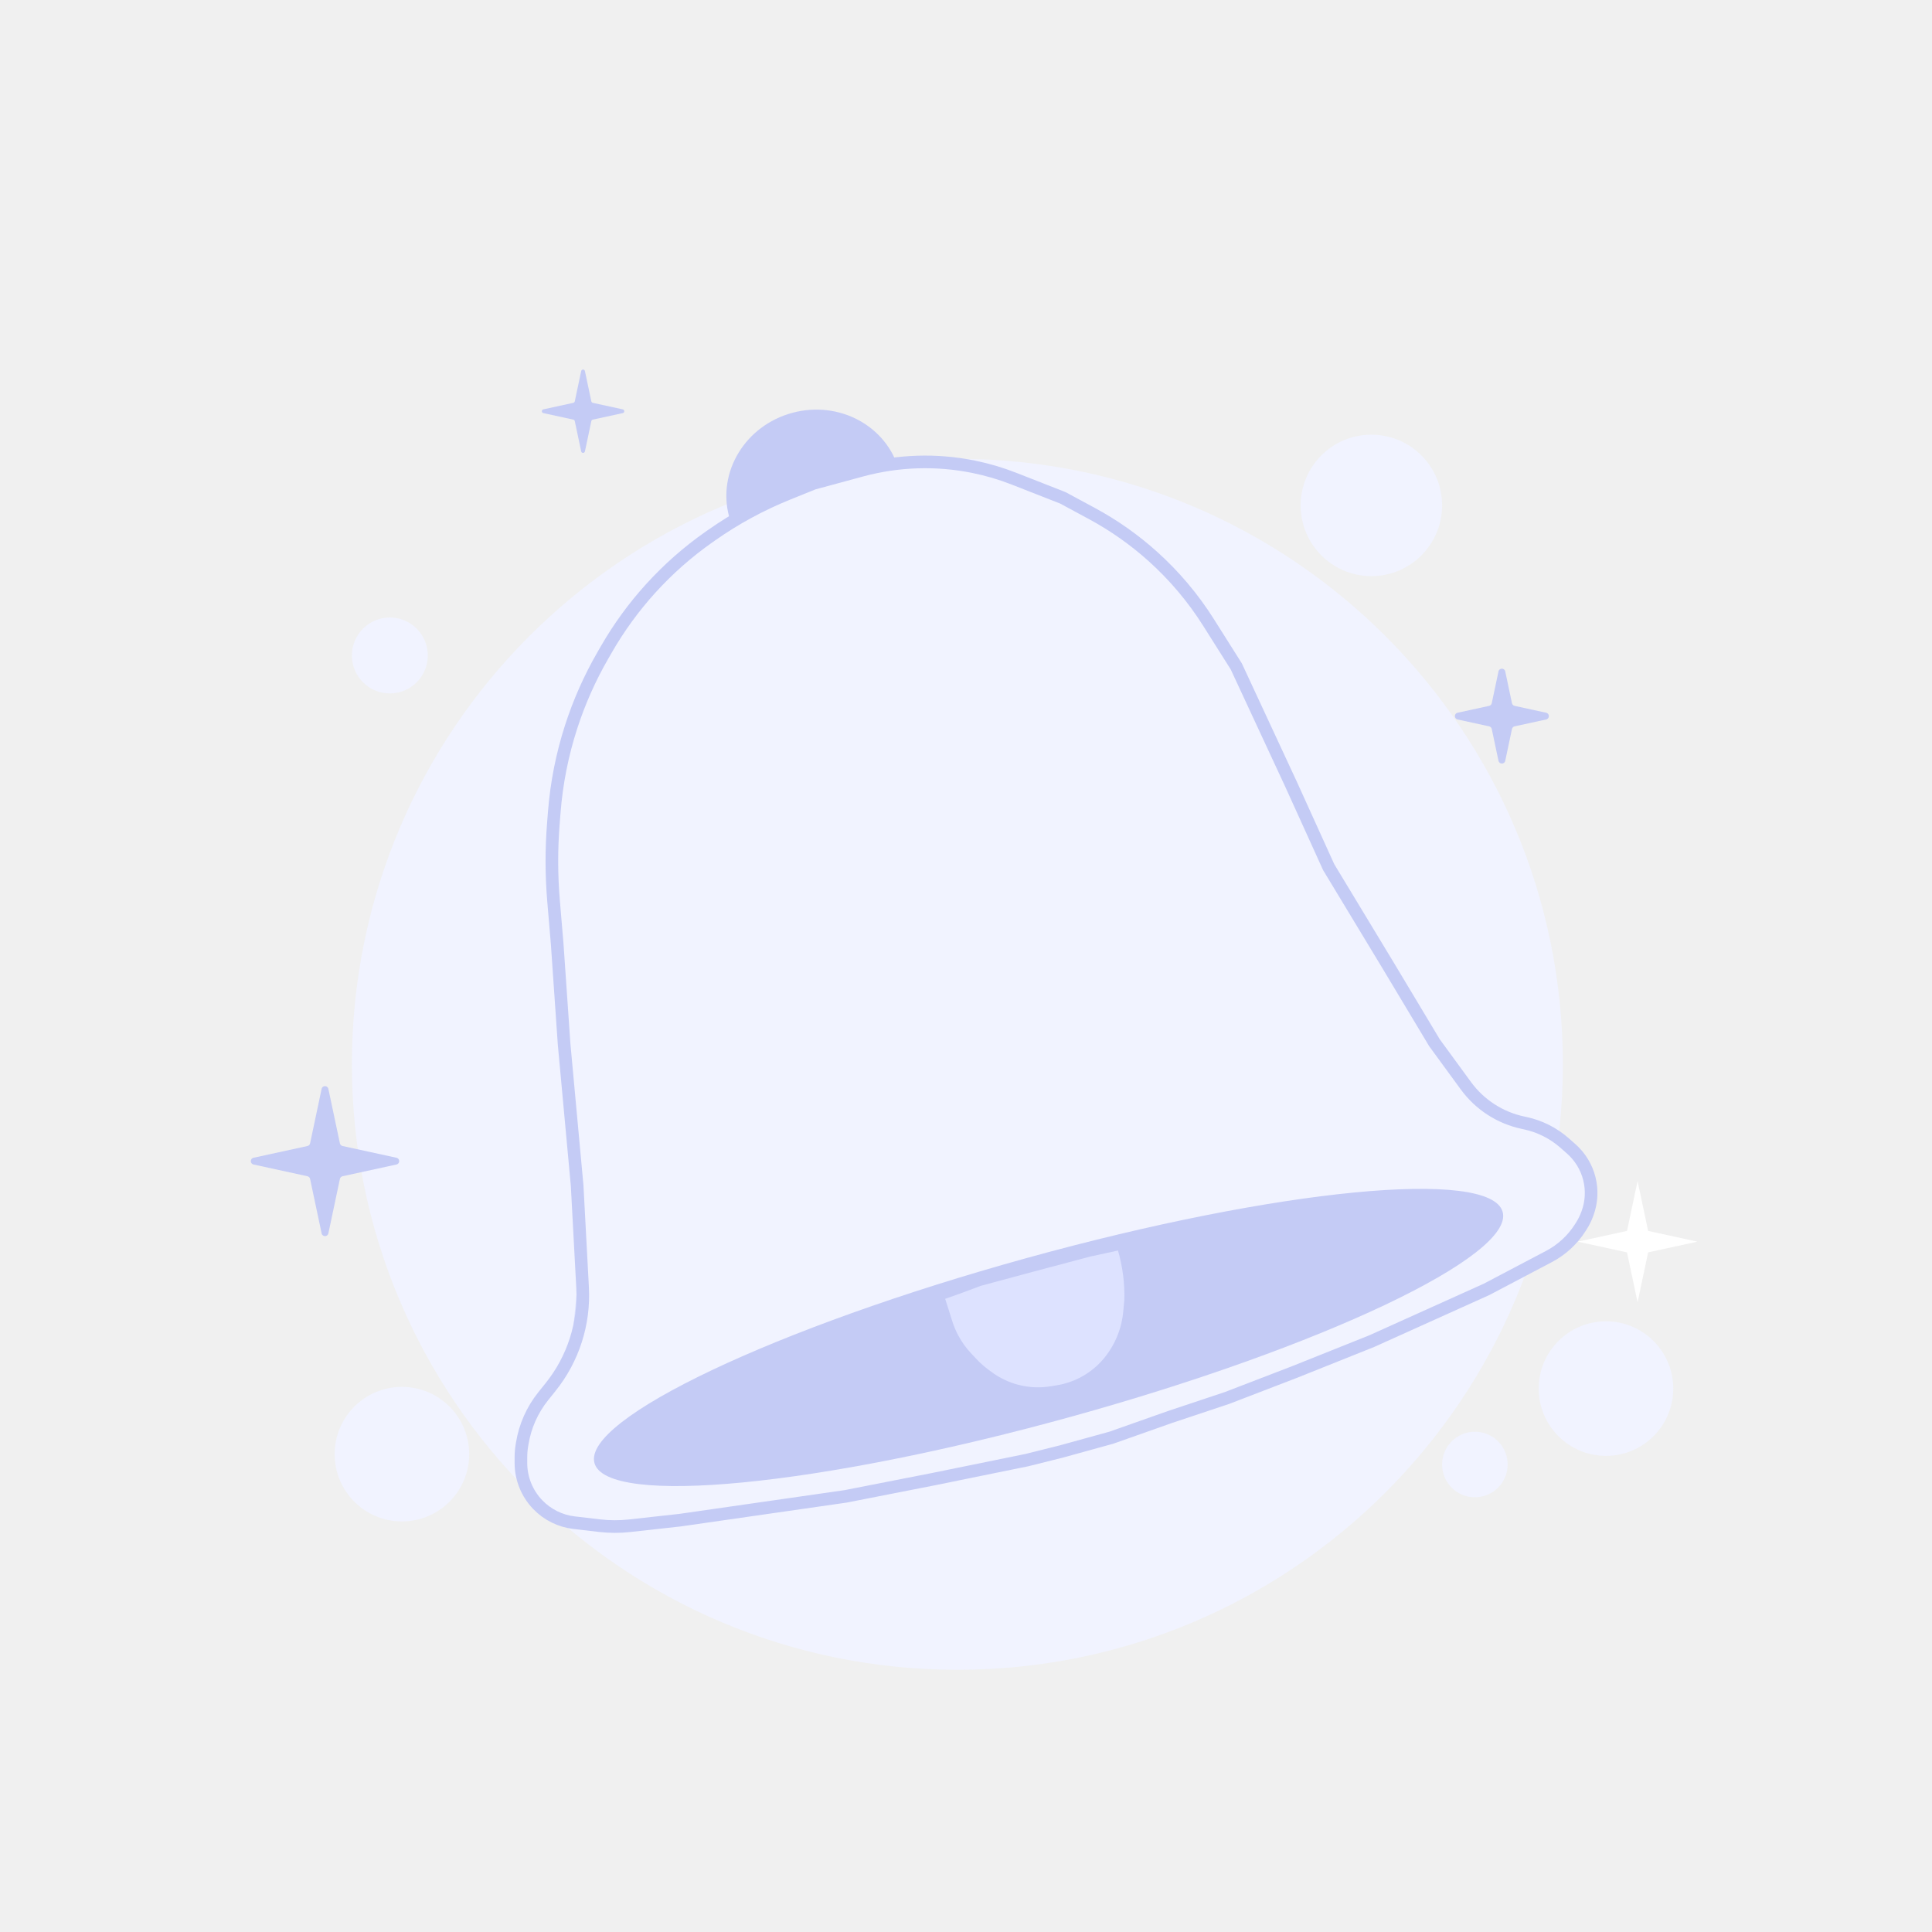
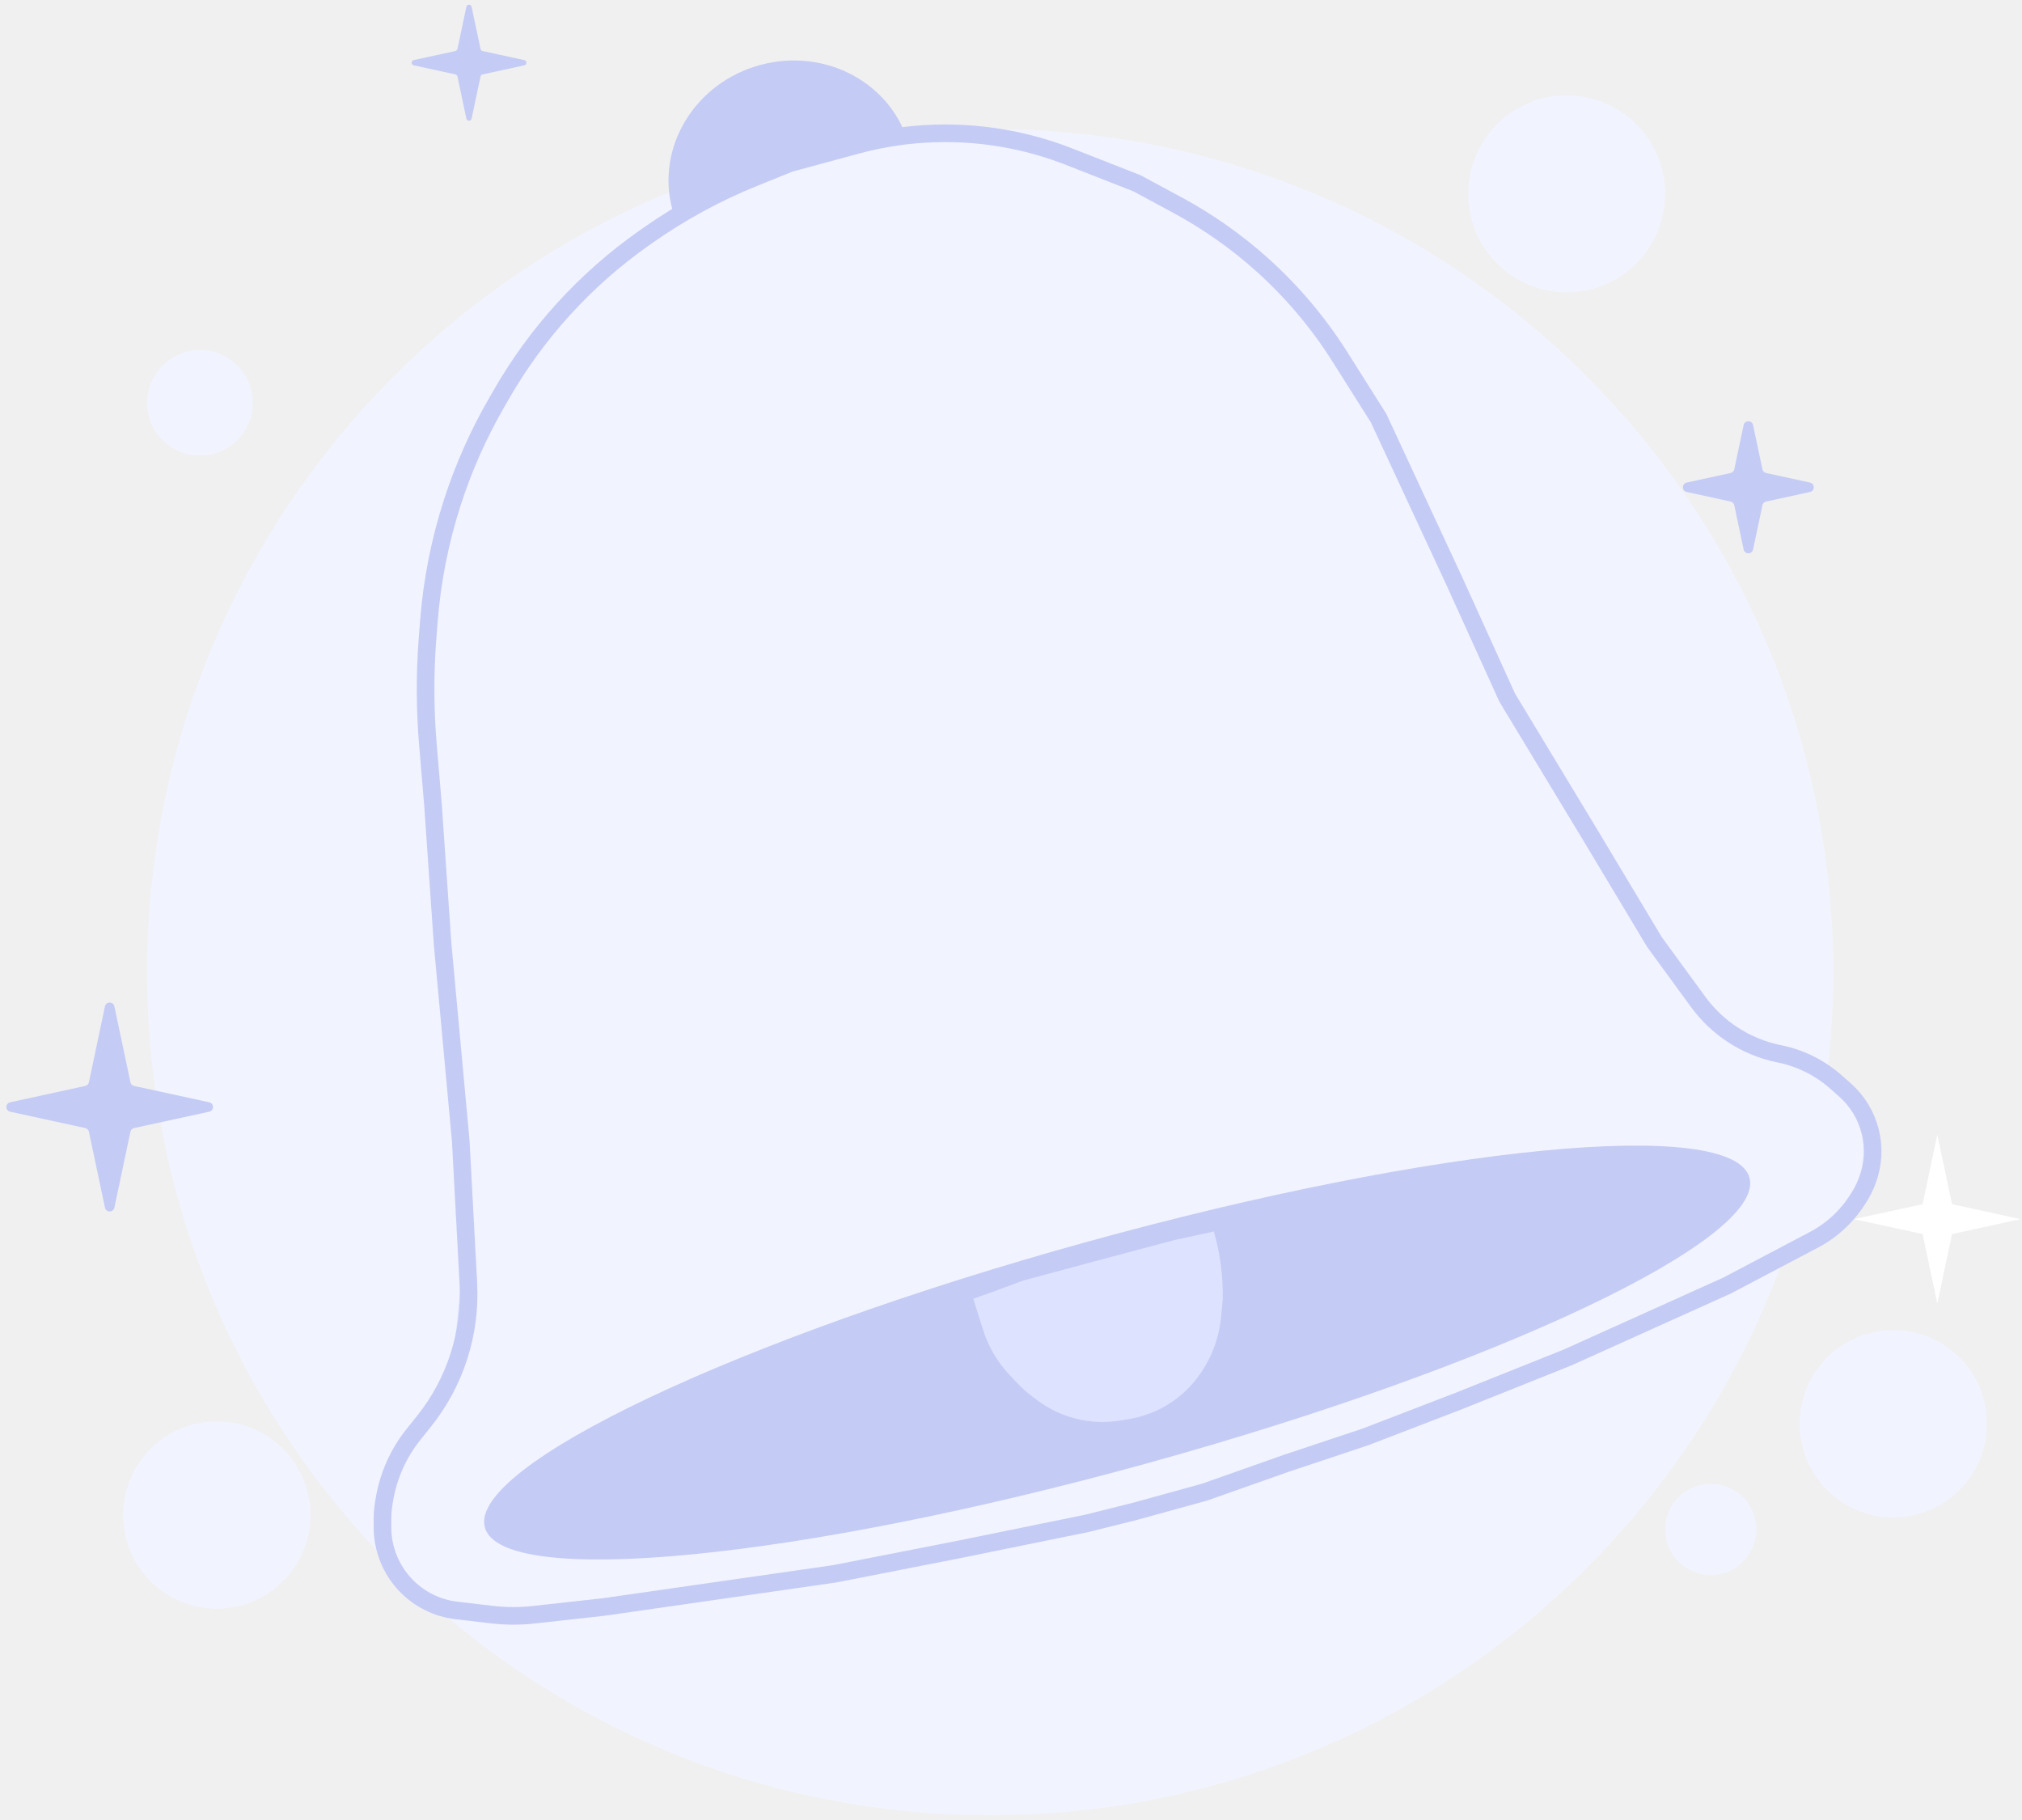
- <svg xmlns="http://www.w3.org/2000/svg" width="306" height="306" viewBox="0 0 306 306" fill="none">
-   <circle cx="151.635" cy="168.57" r="95.898" fill="#F1F3FF" />
-   <circle cx="61.747" cy="103.818" r="6.011" fill="#F1F3FF" />
-   <circle cx="217.206" cy="80.048" r="11.202" fill="#F1F3FF" />
-   <circle cx="63.659" cy="230.316" r="10.655" fill="#F1F3FF" />
-   <circle cx="254.363" cy="219.933" r="10.655" fill="#F1F3FF" />
-   <circle cx="233.598" cy="231.956" r="5.191" fill="#F1F3FF" />
-   <path d="M167.64 87.719C167.323 87.651 167.323 87.199 167.64 87.132L172.429 86.113C172.545 86.088 172.635 85.999 172.66 85.883L173.692 81.127C173.76 80.812 174.21 80.812 174.278 81.127L175.309 85.883C175.334 85.999 175.425 86.088 175.54 86.113L180.33 87.132C180.647 87.199 180.647 87.651 180.33 87.719L175.54 88.737C175.425 88.762 175.334 88.852 175.309 88.967L174.278 93.723C174.21 94.038 173.76 94.038 173.692 93.723L172.66 88.967C172.635 88.852 172.545 88.762 172.429 88.737L167.64 87.719Z" fill="#C4CBF5" />
-   <path d="M50.94 172.461C51.062 171.883 51.887 171.883 52.009 172.461L53.836 181.091C53.88 181.301 54.044 181.466 54.254 181.511L62.795 183.372C63.368 183.497 63.368 184.315 62.795 184.44L54.254 186.3C54.044 186.346 53.88 186.511 53.836 186.721L52.009 195.35C51.887 195.928 51.062 195.928 50.94 195.35L49.114 186.721C49.069 186.511 48.905 186.346 48.695 186.3L40.155 184.44C39.581 184.315 39.581 183.497 40.155 183.372L48.695 181.511C48.905 181.466 49.069 181.301 49.114 181.091L50.94 172.461Z" fill="#C4CBF5" />
-   <path d="M92.05 58.775C92.118 58.454 92.576 58.454 92.644 58.775L93.659 63.569C93.684 63.685 93.775 63.777 93.891 63.802L98.636 64.836C98.954 64.905 98.954 65.36 98.636 65.429L93.891 66.463C93.775 66.488 93.684 66.58 93.659 66.697L92.644 71.49C92.576 71.811 92.118 71.811 92.05 71.49L91.036 66.697C91.011 66.58 90.92 66.488 90.803 66.463L86.059 65.429C85.74 65.36 85.74 64.905 86.059 64.836L90.803 63.802C90.92 63.777 91.011 63.685 91.036 63.569L92.05 58.775Z" fill="#C4CBF5" />
-   <path d="M237.338 106.343C237.461 105.765 238.285 105.765 238.408 106.343L239.473 111.377C239.518 111.588 239.681 111.752 239.891 111.798L244.888 112.887C245.461 113.011 245.461 113.829 244.888 113.954L239.891 115.043C239.681 115.089 239.518 115.253 239.473 115.464L238.408 120.498C238.285 121.076 237.461 121.076 237.338 120.498L236.273 115.464C236.228 115.253 236.065 115.089 235.855 115.043L230.858 113.954C230.285 113.829 230.285 113.011 230.858 112.887L235.855 111.798C236.065 111.752 236.228 111.588 236.273 111.377L237.338 106.343Z" fill="#C4CBF5" />
-   <path d="M259.367 187.056L261.04 194.961L268.833 196.659L261.04 198.356L259.367 206.262L257.694 198.356L249.901 196.659L257.694 194.961L259.367 187.056Z" fill="white" />
-   <path d="M125.739 66.356C132.687 64.473 139.68 68.309 141.437 74.791C143.194 81.274 139.095 88.116 132.147 89.999C125.199 91.883 118.206 88.047 116.448 81.564C114.691 75.082 118.791 68.24 125.739 66.356Z" fill="#C4CBF5" stroke="#C4CBF5" stroke-width="2" />
-   <path d="M124.74 78.238L128.826 76.585L136.446 74.52C142.241 72.949 148.323 72.753 154.207 73.947C156.393 74.39 158.537 75.023 160.614 75.837L168.331 78.862L172.936 81.345C176.427 83.228 179.681 85.521 182.628 88.175C186.019 91.229 188.974 94.734 191.41 98.593L195.816 105.57L204.473 124.198L210.446 137.361L219.891 152.978L227.207 165.178L232.8 173.204C234.51 175.658 237.068 177.391 239.982 178.07C242.178 178.581 244.187 179.696 245.783 181.289L248.545 184.045C248.922 184.421 249.262 184.831 249.561 185.27C251.332 187.87 251.511 191.238 250.028 194.012L249.84 194.363C248.855 196.205 247.266 197.652 245.341 198.462L232.303 203.947L212.538 210.902L177.718 221.201L157.866 226.582L130.001 233.273L105.135 238.415L91.326 240.277C88.944 240.598 86.552 239.763 84.886 238.03C83.377 236.459 82.621 234.313 82.814 232.143L83.039 229.604C83.27 227.002 84.558 224.608 86.603 222.983C88.615 221.383 89.896 219.04 90.156 216.483L91.416 204.095L91.416 187.8L89.351 165.388L88.253 149.506L87.68 142.717C87.337 138.657 87.326 134.576 87.646 130.514L87.795 128.615C88.156 124.032 89.053 119.507 90.467 115.132C91.734 111.213 93.409 107.438 95.465 103.868L96.059 102.836C98.048 99.381 100.403 96.151 103.083 93.2C105.842 90.162 108.928 87.44 112.286 85.081L112.706 84.786C116.455 82.153 120.492 79.956 124.74 78.238Z" fill="#DDE2FF" />
-   <path d="M124.735 78.22L128.821 76.567L136.441 74.502C142.236 72.931 148.318 72.735 154.202 73.929C156.389 74.373 158.532 75.005 160.609 75.819L168.326 78.844L172.931 81.327C176.422 83.21 179.676 85.503 182.623 88.158C186.014 91.212 188.969 94.717 191.405 98.575L195.811 105.552L204.468 124.18L210.441 137.343L219.886 152.961L227.202 165.16L232.172 171.961C234.365 174.962 237.587 177.048 241.222 177.821L241.554 177.891C243.877 178.385 246.034 179.471 247.816 181.043L248.858 181.963C250.27 183.208 251.271 184.852 251.73 186.677C252.19 188.504 252.086 190.428 251.43 192.194L251.384 192.318C251.145 192.962 250.839 193.579 250.471 194.158L250.282 194.455C249.061 196.375 247.359 197.942 245.347 199.003L241.935 200.8L235.451 204.215L217.272 212.411L204.977 217.329L194.322 221.427L185.306 224.433L176.017 227.711L168.093 229.897L162.629 231.263L147.875 234.269L133.942 237.001L107.713 240.77L99.695 241.657C98.124 241.831 96.538 241.826 94.968 241.642L90.925 241.168C88.731 240.911 86.695 239.899 85.164 238.306C83.458 236.531 82.506 234.165 82.506 231.704L82.506 230.841C82.506 230.213 82.556 229.585 82.657 228.965L82.715 228.613C83.161 225.873 84.309 223.295 86.046 221.13L87.211 219.678C90.776 215.235 92.579 209.634 92.275 203.946L91.411 187.782L89.346 165.371L88.248 149.488L87.675 142.699C87.332 138.639 87.321 134.558 87.641 130.496L87.79 128.597C88.151 124.014 89.048 119.489 90.462 115.115C91.729 111.195 93.404 107.42 95.46 103.85L96.054 102.818C98.043 99.364 100.398 96.133 103.078 93.182C105.837 90.145 108.923 87.422 112.281 85.064L112.701 84.769C116.45 82.135 120.488 79.938 124.735 78.22Z" fill="#F1F3FF" stroke="#C4CBF5" stroke-width="2" />
-   <ellipse cx="166.076" cy="211.835" rx="74.622" ry="13.049" transform="rotate(-15.4595 166.076 211.835)" fill="#C4CBF5" />
-   <path d="M153.878 215.886L153.066 215.019C152.201 214.095 151.462 213.06 150.87 211.941C150.465 211.176 150.13 210.377 149.869 209.552L148.462 205.097L151.763 203.924L155.072 202.695L163.213 200.501L172.381 198.062L177.775 196.889L178.007 197.686C178.788 200.357 179.151 203.133 179.081 205.916L178.891 207.908C178.667 210.264 177.866 212.529 176.561 214.504L176.491 214.608C175.958 215.415 175.339 216.16 174.644 216.832C172.702 218.711 170.233 219.952 167.566 220.392L166.592 220.553C165.762 220.689 164.922 220.748 164.081 220.727C161.324 220.658 158.655 219.74 156.44 218.097L155.941 217.727C155.199 217.177 154.509 216.561 153.878 215.886Z" fill="#DDE2FF" stroke="#C4CBF5" stroke-width="2" />
+ <svg xmlns="http://www.w3.org/2000/svg" width="230" height="207" viewBox="0 0 230 207" fill="none">
+   <g clip-path="url(#clip0_2_225)">
+     <path d="M112.635 206.468C165.598 206.468 208.533 163.533 208.533 110.57C208.533 57.607 165.598 14.672 112.635 14.672C59.672 14.672 16.737 57.607 16.737 110.57C16.737 163.533 59.672 206.468 112.635 206.468Z" fill="#F1F3FF" />
+     <path d="M22.747 51.829C26.067 51.829 28.758 49.138 28.758 45.818C28.758 42.498 26.067 39.807 22.747 39.807C19.427 39.807 16.736 42.498 16.736 45.818C16.736 49.138 19.427 51.829 22.747 51.829Z" fill="#F1F3FF" />
+     <path d="M178.206 33.25C184.393 33.25 189.408 28.235 189.408 22.048C189.408 15.861 184.393 10.846 178.206 10.846C172.019 10.846 167.004 15.861 167.004 22.048C167.004 28.235 172.019 33.25 178.206 33.25Z" fill="#F1F3FF" />
+     <path d="M24.659 182.971C30.544 182.971 35.315 178.201 35.315 172.316C35.315 166.431 30.544 161.661 24.659 161.661C18.774 161.661 14.004 166.431 14.004 172.316C14.004 178.201 18.774 182.971 24.659 182.971Z" fill="#F1F3FF" />
+     <path d="M215.363 172.588C221.248 172.588 226.018 167.818 226.018 161.933C226.018 156.048 221.248 151.278 215.363 151.278C209.478 151.278 204.708 156.048 204.708 161.933C204.708 167.818 209.478 172.588 215.363 172.588Z" fill="#F1F3FF" />
+     <path d="M194.598 179.147C197.465 179.147 199.789 176.823 199.789 173.956C199.789 171.089 197.465 168.765 194.598 168.765C191.731 168.765 189.407 171.089 189.407 173.956C189.407 176.823 191.731 179.147 194.598 179.147Z" fill="#F1F3FF" />
+     <path d="M128.64 29.718C128.323 29.651 128.323 29.199 128.64 29.132L133.429 28.113C133.545 28.088 133.635 27.998 133.66 27.883L134.692 23.127C134.76 22.812 135.21 22.812 135.278 23.127L136.309 27.883C136.334 27.998 136.425 28.088 136.54 28.113L141.33 29.132C141.647 29.199 141.647 29.651 141.33 29.718L136.54 30.737C136.425 30.762 136.334 30.852 136.309 30.967L135.278 35.723C135.21 36.038 134.76 36.038 134.692 35.723L133.66 30.967C133.635 30.852 133.545 30.762 133.429 30.737L128.64 29.718Z" fill="#C4CBF5" />
+     <path d="M11.94 114.461C12.062 113.883 12.887 113.883 13.009 114.461L14.836 123.091C14.88 123.301 15.044 123.466 15.254 123.511L23.795 125.372C24.368 125.497 24.368 126.315 23.795 126.44L15.254 128.3C15.044 128.346 14.88 128.511 14.836 128.721L13.009 137.35C12.887 137.928 12.062 137.928 11.94 137.35L10.114 128.721C10.069 128.511 9.905 128.346 9.695 128.3L1.155 126.44C0.581 126.315 0.581 125.497 1.155 125.372L9.695 123.511C9.905 123.466 10.069 123.301 10.114 123.091L11.94 114.461Z" fill="#C4CBF5" />
+     <path d="M53.05 0.775C53.118 0.454 53.576 0.454 53.644 0.775L54.659 5.569C54.684 5.686 54.775 5.777 54.891 5.802L59.636 6.836C59.954 6.905 59.954 7.36 59.636 7.429L54.891 8.463C54.775 8.488 54.684 8.58 54.659 8.697L53.644 13.49C53.576 13.811 53.118 13.811 53.05 13.49L52.036 8.697C52.011 8.58 51.92 8.488 51.803 8.463L47.059 7.429C46.74 7.36 46.74 6.905 47.059 6.836L51.803 5.802C51.92 5.777 52.011 5.686 52.036 5.569L53.05 0.775Z" fill="#C4CBF5" />
+     <path d="M198.338 48.343C198.461 47.765 199.285 47.765 199.408 48.343L200.473 53.377C200.518 53.588 200.681 53.752 200.891 53.798L205.888 54.887C206.461 55.011 206.461 55.829 205.888 55.954L200.891 57.043C200.681 57.089 200.518 57.253 200.473 57.464L199.408 62.498C199.285 63.076 198.461 63.076 198.338 62.498L197.273 57.464C197.228 57.253 197.065 57.089 196.855 57.043L191.858 55.954C191.285 55.829 191.285 55.011 191.858 54.887L196.855 53.798C197.065 53.752 197.228 53.588 197.273 53.377L198.338 48.343Z" fill="#C4CBF5" />
+     <path d="M220.367 129.056L222.04 136.961L229.833 138.659L222.04 140.356L220.367 148.262L218.694 140.356L210.901 138.659L218.694 136.961L220.367 129.056Z" fill="white" />
+     <path d="M86.739 8.356C93.687 6.473 100.68 10.309 102.437 16.791C104.194 23.274 100.095 30.116 93.147 32C86.199 33.883 79.206 30.047 77.448 23.564C75.691 17.082 79.791 10.239 86.739 8.356Z" fill="#C4CBF5" stroke="#C4CBF5" stroke-width="2" />
+     <path d="M85.74 20.238L89.826 18.585L97.446 16.52C103.241 14.949 109.323 14.753 115.207 15.947C117.393 16.39 119.537 17.023 121.614 17.837L129.331 20.862L133.936 23.345C137.427 25.228 140.681 27.521 143.628 30.175C147.019 33.229 149.974 36.734 152.41 40.593L156.816 47.57L165.473 66.198L171.446 79.361L180.891 94.978L188.207 107.178L193.8 115.204C195.51 117.658 198.068 119.391 200.982 120.07C203.178 120.581 205.187 121.696 206.783 123.289L209.545 126.045C209.922 126.421 210.262 126.831 210.561 127.27C212.332 129.87 212.511 133.238 211.028 136.012L210.84 136.363C209.855 138.205 208.266 139.652 206.341 140.462L193.303 145.947L173.538 152.902L138.718 163.201L118.866 168.582L91.001 175.273L66.135 180.415L52.327 182.277C49.944 182.598 47.552 181.763 45.886 180.03C44.377 178.459 43.621 176.313 43.814 174.143L44.039 171.604C44.27 169.002 45.558 166.608 47.603 164.983C49.615 163.383 50.896 161.04 51.156 158.483L52.416 146.095V129.8L50.351 107.388L49.253 91.506L48.68 84.717C48.337 80.657 48.326 76.576 48.646 72.514L48.795 70.615C49.156 66.032 50.053 61.507 51.467 57.132C52.734 53.213 54.409 49.438 56.465 45.868L57.059 44.836C59.048 41.381 61.403 38.151 64.083 35.2C66.842 32.163 69.928 29.44 73.286 27.081L73.706 26.786C77.455 24.153 81.492 21.956 85.74 20.238Z" fill="#DDE2FF" />
+     <path d="M85.735 20.22L89.821 18.567L97.441 16.502C103.236 14.931 109.318 14.735 115.202 15.929C117.389 16.373 119.532 17.005 121.609 17.819L129.326 20.844L133.931 23.327C137.422 25.21 140.676 27.503 143.623 30.158C147.014 33.212 149.969 36.717 152.405 40.575L156.811 47.552L165.468 66.18L171.441 79.343L180.886 94.961L188.202 107.16L193.172 113.961C195.365 116.962 198.587 119.048 202.222 119.821L202.554 119.891C204.877 120.385 207.034 121.471 208.816 123.043L209.858 123.963C211.27 125.208 212.271 126.852 212.73 128.677C213.19 130.504 213.086 132.428 212.43 134.194L212.384 134.318C212.145 134.962 211.839 135.579 211.471 136.158L211.282 136.455C210.061 138.375 208.359 139.942 206.347 141.003L202.935 142.8L196.451 146.215L178.272 154.411L165.977 159.329L155.322 163.427L146.306 166.433L137.017 169.711L129.093 171.897L123.629 173.263L108.875 176.269L94.942 179.001L68.713 182.77L60.695 183.657C59.124 183.831 57.538 183.826 55.968 183.642L51.925 183.168C49.731 182.911 47.694 181.899 46.164 180.306C44.458 178.531 43.506 176.165 43.506 173.704V172.841C43.506 172.213 43.556 171.585 43.657 170.965L43.715 170.613C44.161 167.873 45.309 165.295 47.046 163.13L48.211 161.678C51.776 157.235 53.579 151.634 53.275 145.946L52.411 129.782L50.346 107.371L49.248 91.488L48.675 84.699C48.333 80.639 48.321 76.558 48.641 72.496L48.79 70.597C49.151 66.014 50.048 61.489 51.462 57.115C52.729 53.195 54.404 49.42 56.46 45.85L57.054 44.818C59.044 41.364 61.398 38.133 64.078 35.182C66.837 32.145 69.923 29.422 73.281 27.064L73.701 26.768C77.45 24.135 81.488 21.938 85.735 20.22Z" fill="#F1F3FF" stroke="#C4CBF5" stroke-width="2" />
+     <path d="M130.554 166.412C170.276 155.426 200.919 140.89 198.998 133.944C197.077 126.998 163.319 130.273 123.598 141.258C83.876 152.244 53.233 166.78 55.154 173.726C57.075 180.672 90.833 177.397 130.554 166.412Z" fill="#C4CBF5" />
+     <path d="M114.878 157.886L114.066 157.019C113.201 156.095 112.462 155.06 111.87 153.941C111.465 153.176 111.13 152.377 110.869 151.552L109.462 147.097L112.763 145.924L116.072 144.695L124.213 142.501L133.381 140.062L138.775 138.889L139.007 139.686C139.788 142.357 140.151 145.133 140.081 147.916L139.891 149.908C139.667 152.264 138.866 154.529 137.561 156.504L137.491 156.608C136.958 157.415 136.339 158.16 135.644 158.832C133.702 160.711 131.233 161.952 128.566 162.392L127.592 162.553C126.762 162.689 125.922 162.748 125.081 162.727C122.324 162.658 119.655 161.74 117.44 160.097L116.941 159.727C116.199 159.177 115.509 158.561 114.878 157.886Z" fill="#DDE2FF" stroke="#C4CBF5" stroke-width="2" />
+   </g>
+   <defs>
+     <clipPath id="clip0_2_225">
+       <rect width="230" height="207" fill="white" />
+     </clipPath>
+   </defs>
</svg>
